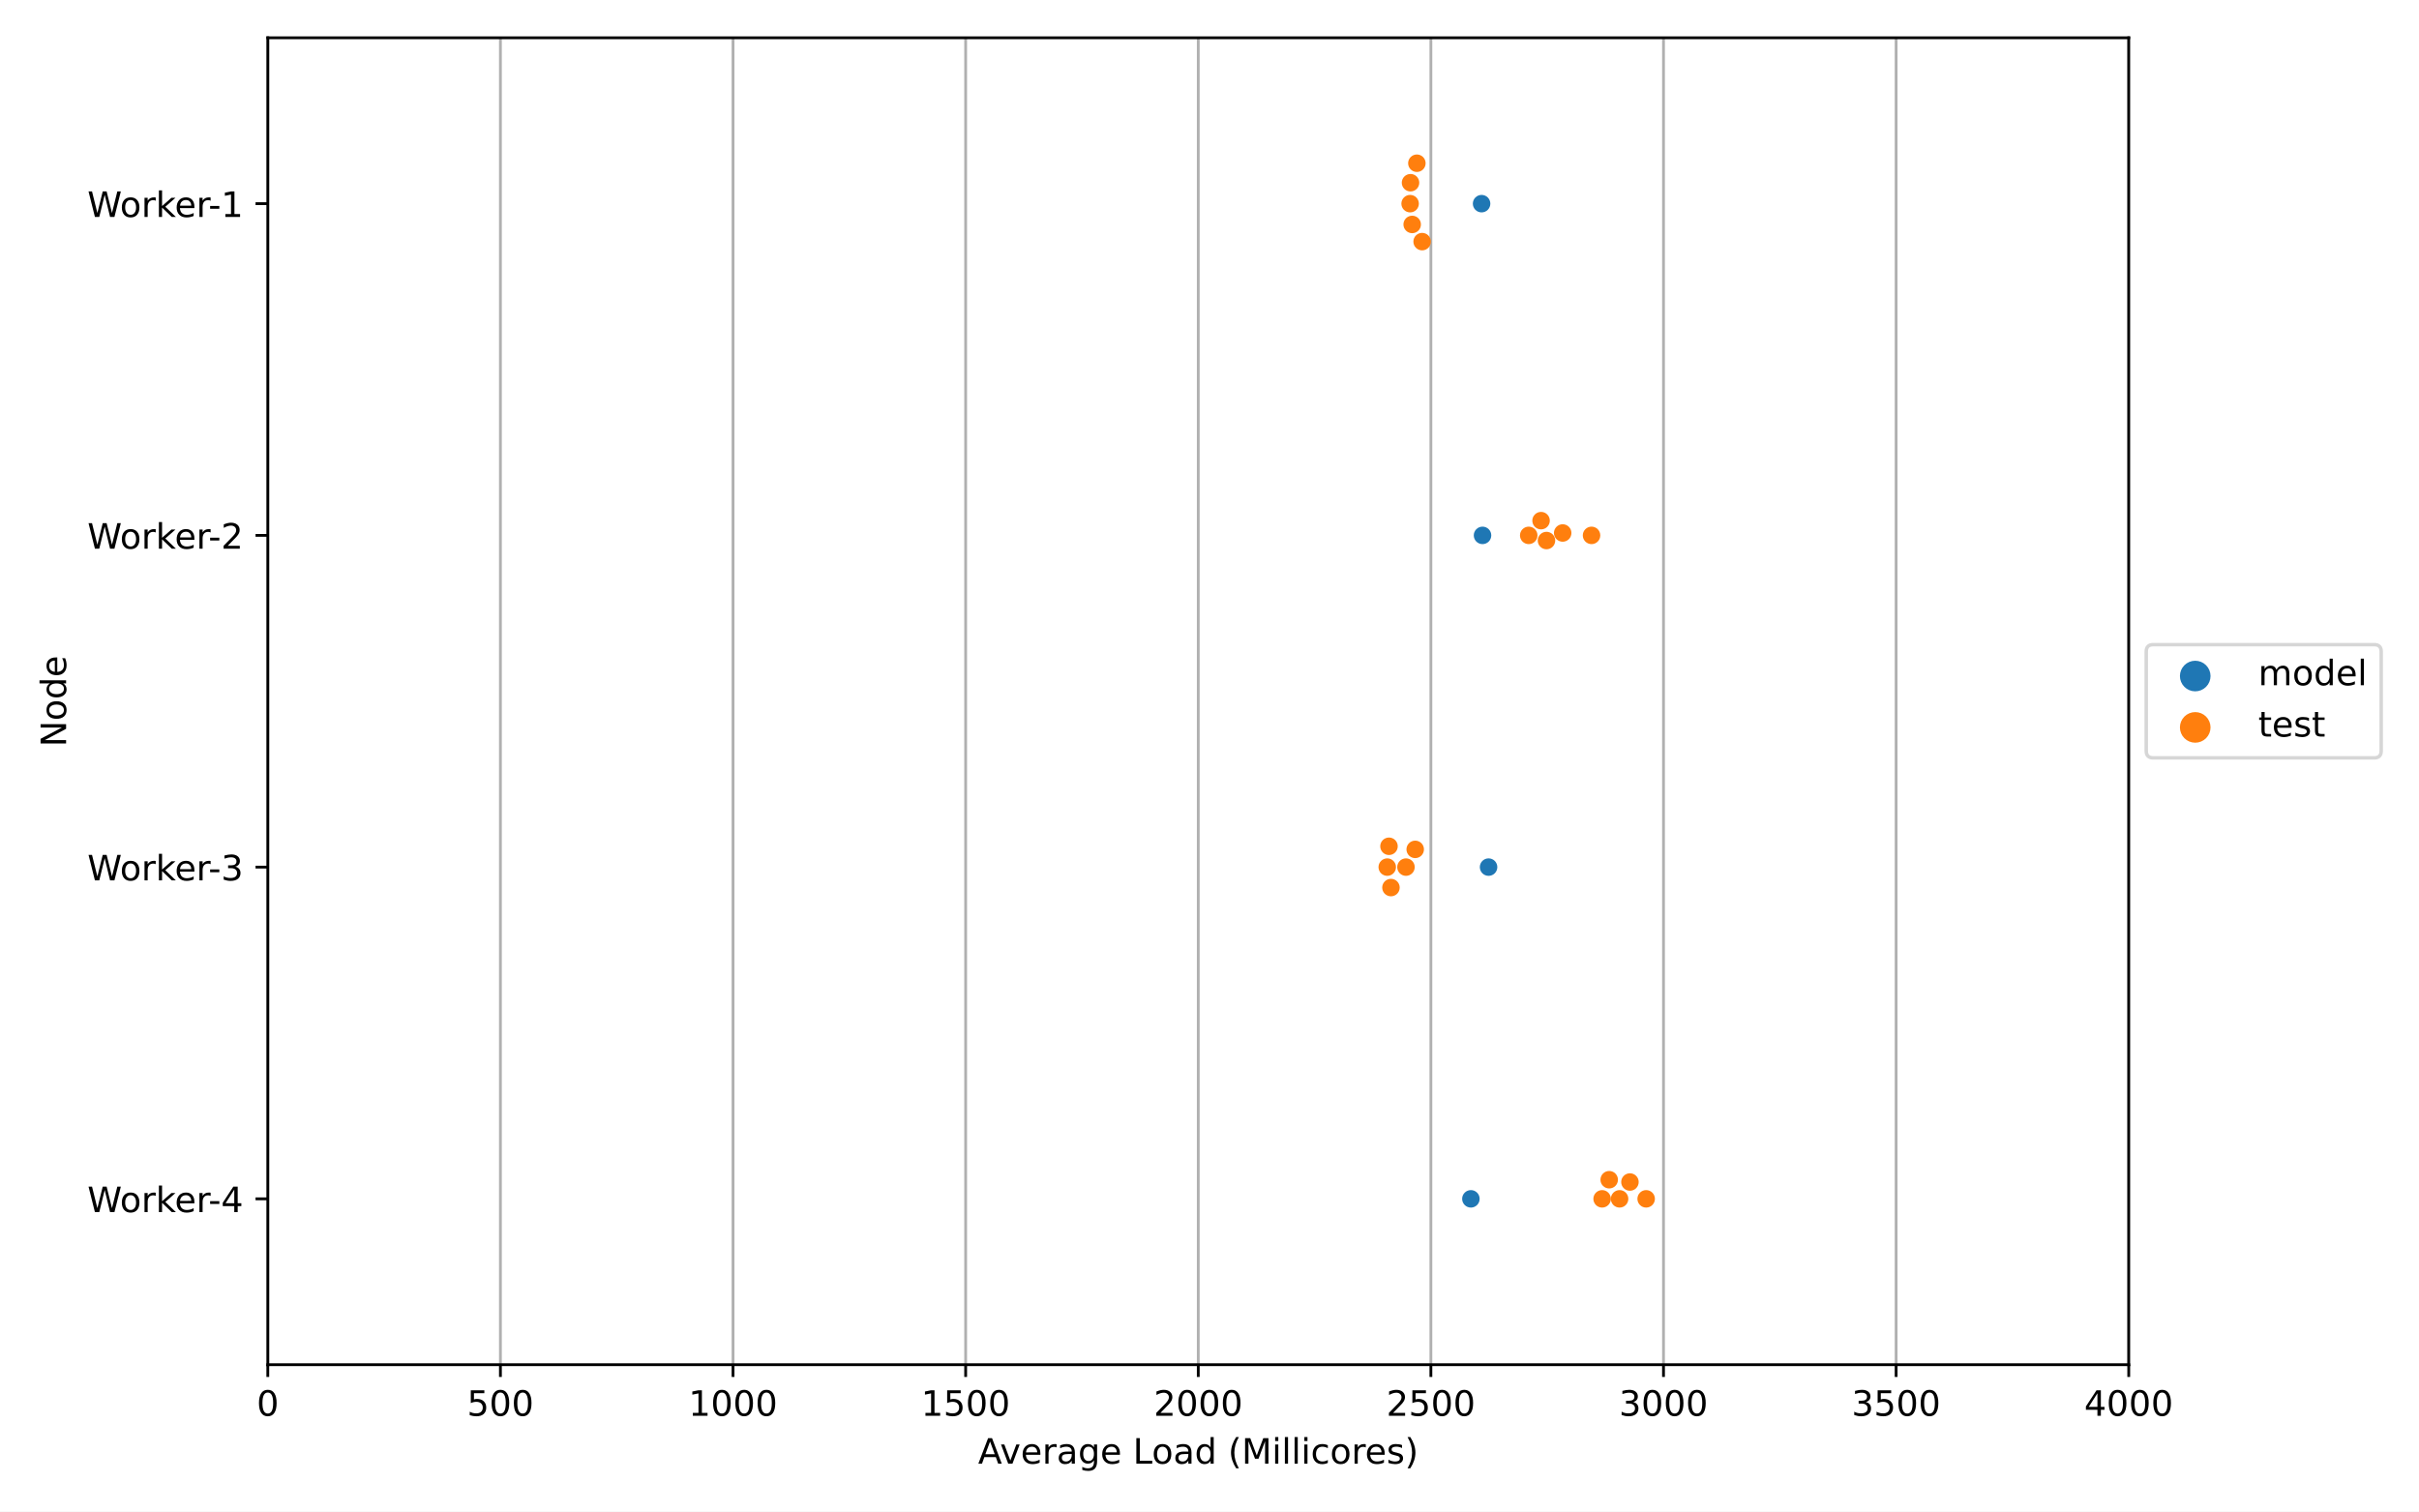
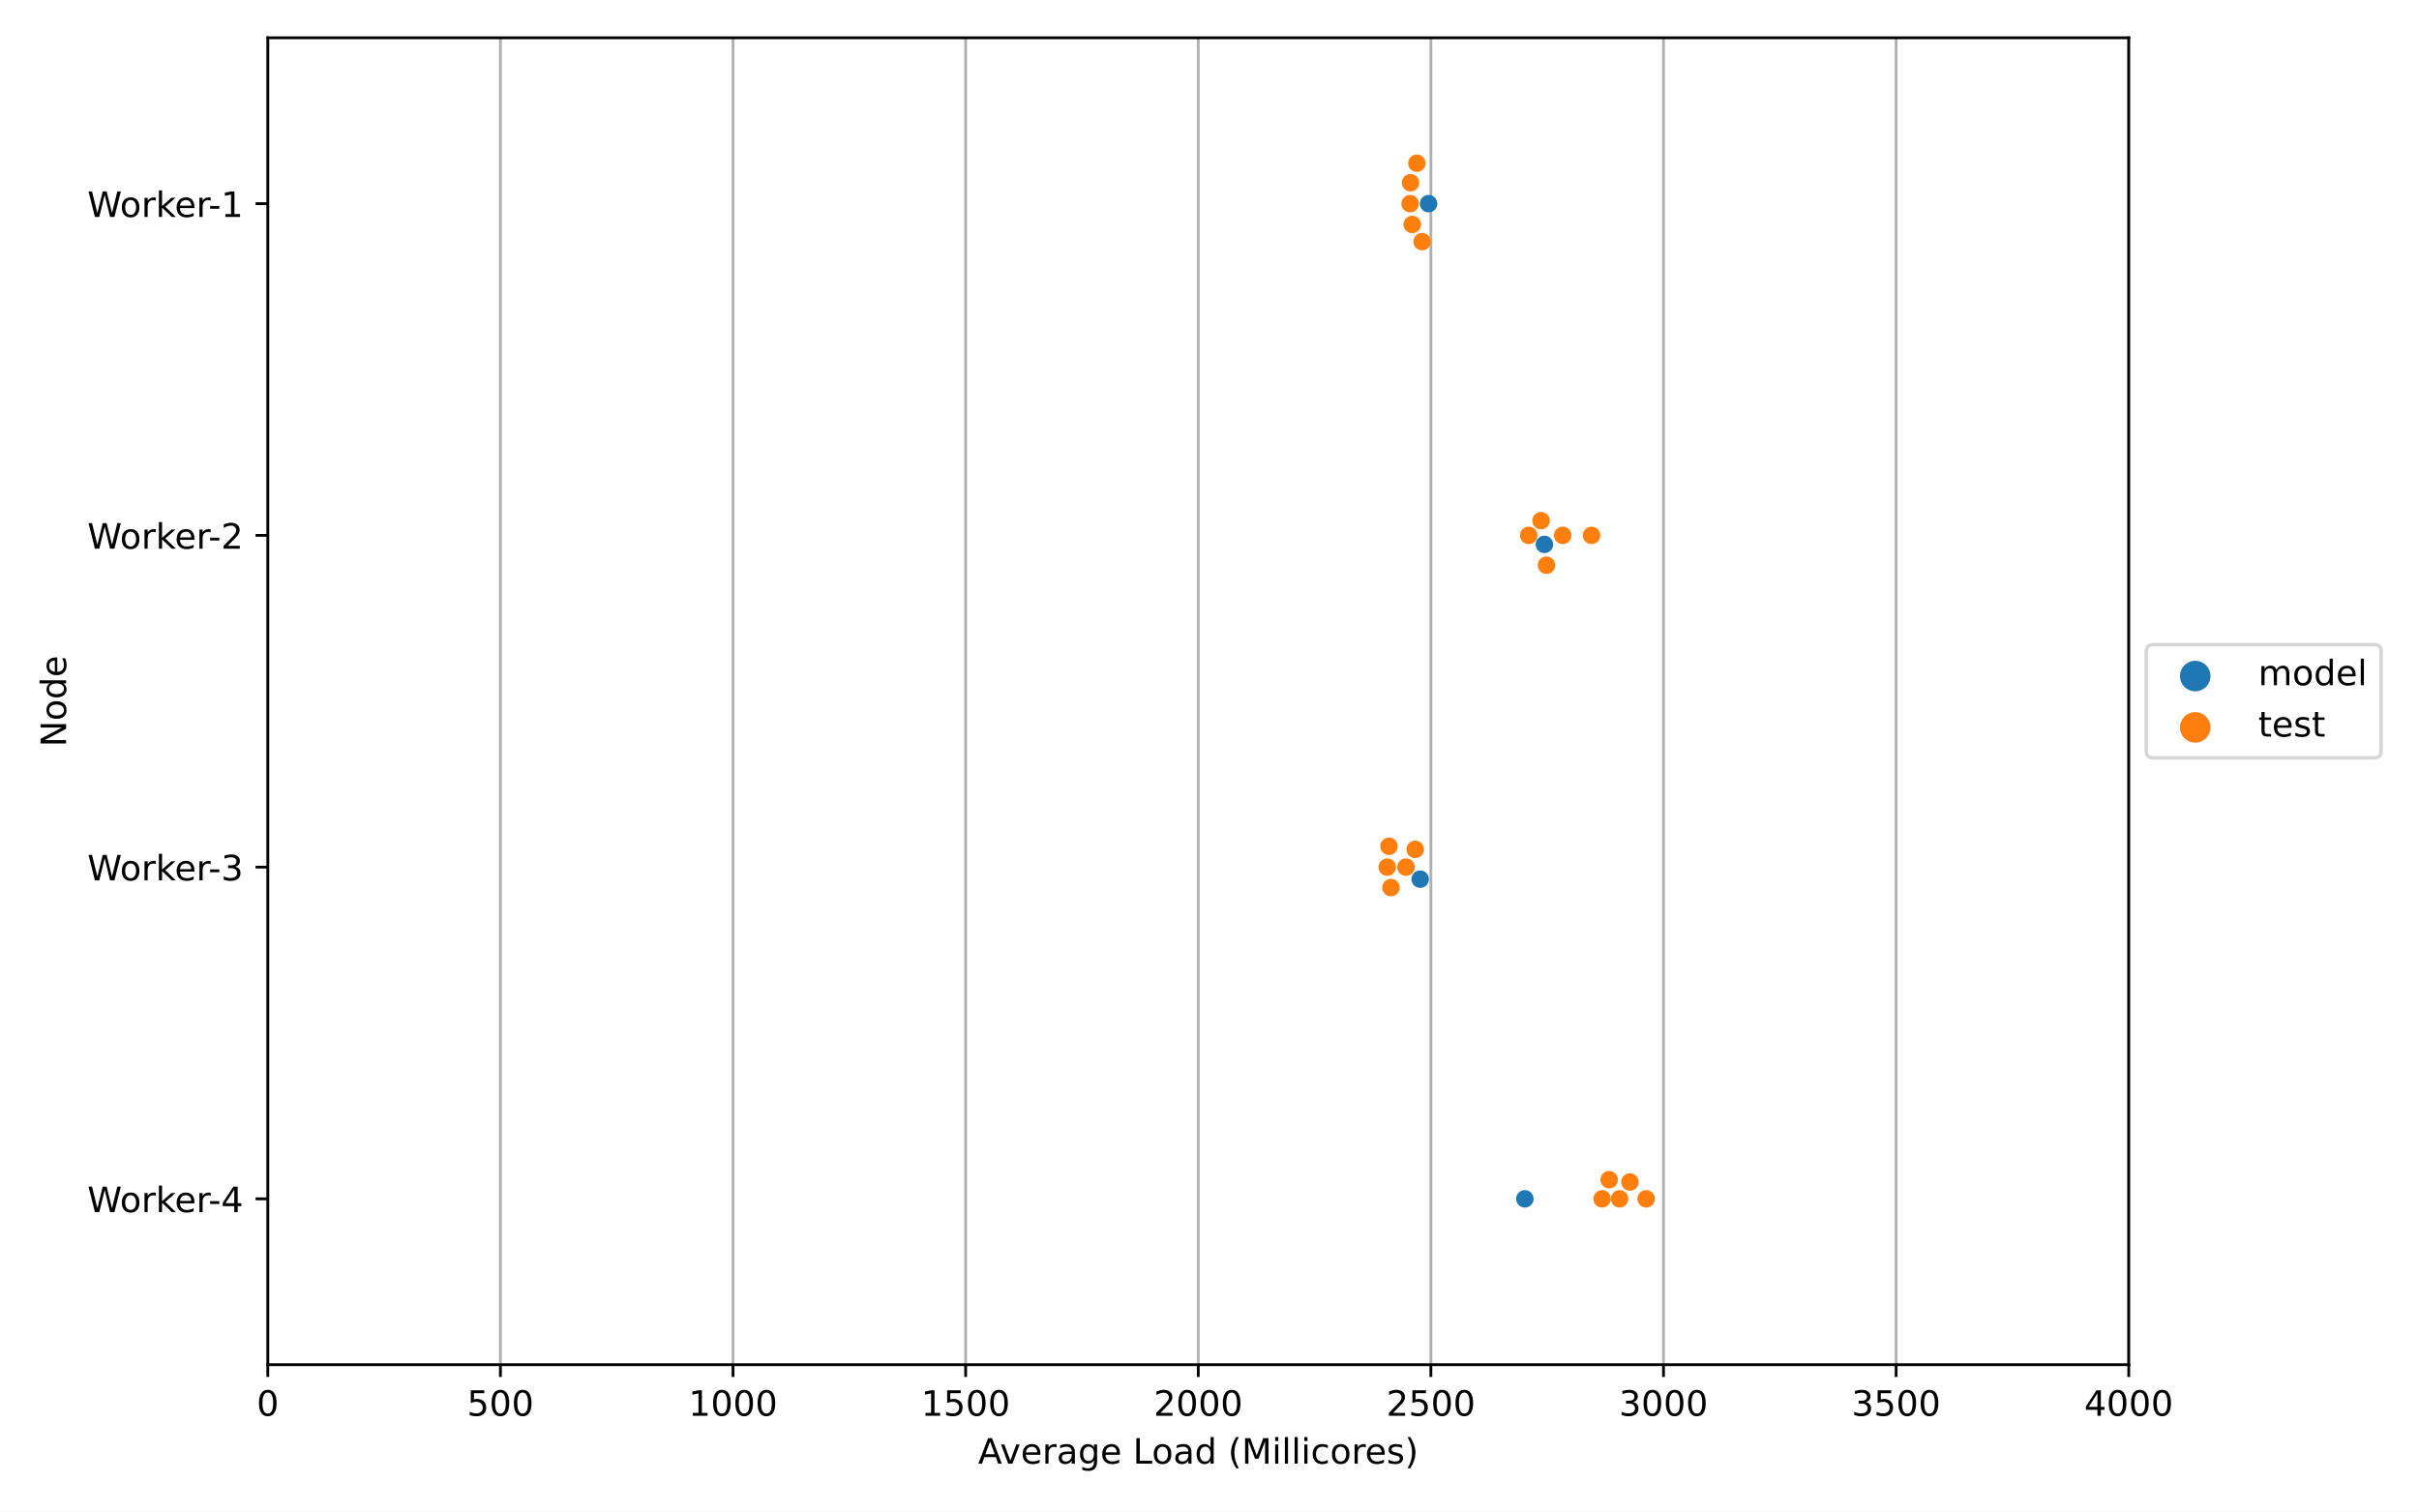
<svg xmlns="http://www.w3.org/2000/svg" xmlns:xlink="http://www.w3.org/1999/xlink" height="432pt" version="1.1" viewBox="0 0 691.2 432" width="691.2pt">
  <defs>
    <style type="text/css">*{stroke-linecap:butt;stroke-linejoin:round;}</style>
  </defs>
  <g id="figure_1">
    <g id="patch_1">
      <path d="M 0 432  L 691.2 432  L 691.2 0  L 0 0  z " style="fill:#ffffff;" />
    </g>
    <g id="axes_1">
      <g id="patch_2">
        <path d="M 76.52 390.04  L 608.26 390.04  L 608.26 10.8  L 76.52 10.8  z " style="fill:#ffffff;" />
      </g>
      <g id="PathCollection_1" />
      <g id="PathCollection_2" />
      <g id="matplotlib.axis_1">
        <g id="xtick_1">
          <g id="line2d_1">
-             <path clip-path="url(#p16a4338a1c)" d="M 76.52 390.04  L 76.52 10.8  " style="fill:none;stroke:#b0b0b0;stroke-linecap:square;stroke-width:0.8;" />
+             <path clip-path="url(#pff192b146e)" d="M 76.52 390.04  L 76.52 10.8  " style="fill:none;stroke:#b0b0b0;stroke-linecap:square;stroke-width:0.8;" />
          </g>
          <g id="line2d_2">
            <defs>
-               <path d="M 0 0  L 0 3.5  " id="mc875bb524d" style="stroke:#000000;stroke-width:0.8;" />
-             </defs>
-             <g>
-               <use style="stroke:#000000;stroke-width:0.8;" x="76.52" xlink:href="#mc875bb524d" y="390.04" />
+               <path d="M 0 0  L 0 3.5  " id="m9efad3ee60" style="stroke:#000000;stroke-width:0.8;" />
+             </defs>
+             <g>
+               <use style="stroke:#000000;stroke-width:0.8;" x="76.52" xlink:href="#m9efad3ee60" y="390.04" />
            </g>
          </g>
          <g id="text_1">
            <g transform="translate(73.33875 404.6384)scale(0.1 -0.1)">
              <defs>
                <path d="M 2034 4250  Q 1547 4250 1301 3770  Q 1056 3291 1056 2328  Q 1056 1369 1301 889  Q 1547 409 2034 409  Q 2525 409 2770 889  Q 3016 1369 3016 2328  Q 3016 3291 2770 3770  Q 2525 4250 2034 4250  z M 2034 4750  Q 2819 4750 3233 4129  Q 3647 3509 3647 2328  Q 3647 1150 3233 529  Q 2819 -91 2034 -91  Q 1250 -91 836 529  Q 422 1150 422 2328  Q 422 3509 836 4129  Q 1250 4750 2034 4750  z " id="DejaVuSans-30" transform="scale(0.015625)" />
              </defs>
              <use xlink:href="#DejaVuSans-30" />
            </g>
          </g>
        </g>
        <g id="xtick_2">
          <g id="line2d_3">
-             <path clip-path="url(#p16a4338a1c)" d="M 142.988 390.04  L 142.988 10.8  " style="fill:none;stroke:#b0b0b0;stroke-linecap:square;stroke-width:0.8;" />
+             <path clip-path="url(#pff192b146e)" d="M 142.988 390.04  L 142.988 10.8  " style="fill:none;stroke:#b0b0b0;stroke-linecap:square;stroke-width:0.8;" />
          </g>
          <g id="line2d_4">
            <g>
-               <use style="stroke:#000000;stroke-width:0.8;" x="142.988" xlink:href="#mc875bb524d" y="390.04" />
+               <use style="stroke:#000000;stroke-width:0.8;" x="142.988" xlink:href="#m9efad3ee60" y="390.04" />
            </g>
          </g>
          <g id="text_2">
            <g transform="translate(133.4437 404.6384)scale(0.1 -0.1)">
              <defs>
                <path d="M 691 4666  L 3169 4666  L 3169 4134  L 1269 4134  L 1269 2991  Q 1406 3038 1543 3061  Q 1681 3084 1819 3084  Q 2600 3084 3056 2656  Q 3513 2228 3513 1497  Q 3513 744 3044 326  Q 2575 -91 1722 -91  Q 1428 -91 1123 -41  Q 819 9 494 109  L 494 744  Q 775 591 1075 516  Q 1375 441 1709 441  Q 2250 441 2565 725  Q 2881 1009 2881 1497  Q 2881 1984 2565 2268  Q 2250 2553 1709 2553  Q 1456 2553 1204 2497  Q 953 2441 691 2322  L 691 4666  z " id="DejaVuSans-35" transform="scale(0.015625)" />
              </defs>
              <use xlink:href="#DejaVuSans-35" />
              <use x="63.623" xlink:href="#DejaVuSans-30" />
              <use x="127.246" xlink:href="#DejaVuSans-30" />
            </g>
          </g>
        </g>
        <g id="xtick_3">
          <g id="line2d_5">
-             <path clip-path="url(#p16a4338a1c)" d="M 209.455 390.04  L 209.455 10.8  " style="fill:none;stroke:#b0b0b0;stroke-linecap:square;stroke-width:0.8;" />
+             <path clip-path="url(#pff192b146e)" d="M 209.455 390.04  L 209.455 10.8  " style="fill:none;stroke:#b0b0b0;stroke-linecap:square;stroke-width:0.8;" />
          </g>
          <g id="line2d_6">
            <g>
-               <use style="stroke:#000000;stroke-width:0.8;" x="209.455" xlink:href="#mc875bb524d" y="390.04" />
+               <use style="stroke:#000000;stroke-width:0.8;" x="209.455" xlink:href="#m9efad3ee60" y="390.04" />
            </g>
          </g>
          <g id="text_3">
            <g transform="translate(196.73 404.6384)scale(0.1 -0.1)">
              <defs>
                <path d="M 794 531  L 1825 531  L 1825 4091  L 703 3866  L 703 4441  L 1819 4666  L 2450 4666  L 2450 531  L 3481 531  L 3481 0  L 794 0  L 794 531  z " id="DejaVuSans-31" transform="scale(0.015625)" />
              </defs>
              <use xlink:href="#DejaVuSans-31" />
              <use x="63.623" xlink:href="#DejaVuSans-30" />
              <use x="127.246" xlink:href="#DejaVuSans-30" />
              <use x="190.869" xlink:href="#DejaVuSans-30" />
            </g>
          </g>
        </g>
        <g id="xtick_4">
          <g id="line2d_7">
-             <path clip-path="url(#p16a4338a1c)" d="M 275.923 390.04  L 275.923 10.8  " style="fill:none;stroke:#b0b0b0;stroke-linecap:square;stroke-width:0.8;" />
+             <path clip-path="url(#pff192b146e)" d="M 275.923 390.04  L 275.923 10.8  " style="fill:none;stroke:#b0b0b0;stroke-linecap:square;stroke-width:0.8;" />
          </g>
          <g id="line2d_8">
            <g>
-               <use style="stroke:#000000;stroke-width:0.8;" x="275.923" xlink:href="#mc875bb524d" y="390.04" />
+               <use style="stroke:#000000;stroke-width:0.8;" x="275.923" xlink:href="#m9efad3ee60" y="390.04" />
            </g>
          </g>
          <g id="text_4">
            <g transform="translate(263.1975 404.6384)scale(0.1 -0.1)">
              <use xlink:href="#DejaVuSans-31" />
              <use x="63.623" xlink:href="#DejaVuSans-35" />
              <use x="127.246" xlink:href="#DejaVuSans-30" />
              <use x="190.869" xlink:href="#DejaVuSans-30" />
            </g>
          </g>
        </g>
        <g id="xtick_5">
          <g id="line2d_9">
-             <path clip-path="url(#p16a4338a1c)" d="M 342.39 390.04  L 342.39 10.8  " style="fill:none;stroke:#b0b0b0;stroke-linecap:square;stroke-width:0.8;" />
+             <path clip-path="url(#pff192b146e)" d="M 342.39 390.04  L 342.39 10.8  " style="fill:none;stroke:#b0b0b0;stroke-linecap:square;stroke-width:0.8;" />
          </g>
          <g id="line2d_10">
            <g>
-               <use style="stroke:#000000;stroke-width:0.8;" x="342.39" xlink:href="#mc875bb524d" y="390.04" />
+               <use style="stroke:#000000;stroke-width:0.8;" x="342.39" xlink:href="#m9efad3ee60" y="390.04" />
            </g>
          </g>
          <g id="text_5">
            <g transform="translate(329.665 404.6384)scale(0.1 -0.1)">
              <defs>
                <path d="M 1228 531  L 3431 531  L 3431 0  L 469 0  L 469 531  Q 828 903 1448 1529  Q 2069 2156 2228 2338  Q 2531 2678 2651 2914  Q 2772 3150 2772 3378  Q 2772 3750 2511 3984  Q 2250 4219 1831 4219  Q 1534 4219 1204 4116  Q 875 4013 500 3803  L 500 4441  Q 881 4594 1212 4672  Q 1544 4750 1819 4750  Q 2544 4750 2975 4387  Q 3406 4025 3406 3419  Q 3406 3131 3298 2873  Q 3191 2616 2906 2266  Q 2828 2175 2409 1742  Q 1991 1309 1228 531  z " id="DejaVuSans-32" transform="scale(0.015625)" />
              </defs>
              <use xlink:href="#DejaVuSans-32" />
              <use x="63.623" xlink:href="#DejaVuSans-30" />
              <use x="127.246" xlink:href="#DejaVuSans-30" />
              <use x="190.869" xlink:href="#DejaVuSans-30" />
            </g>
          </g>
        </g>
        <g id="xtick_6">
          <g id="line2d_11">
-             <path clip-path="url(#p16a4338a1c)" d="M 408.858 390.04  L 408.858 10.8  " style="fill:none;stroke:#b0b0b0;stroke-linecap:square;stroke-width:0.8;" />
+             <path clip-path="url(#pff192b146e)" d="M 408.858 390.04  L 408.858 10.8  " style="fill:none;stroke:#b0b0b0;stroke-linecap:square;stroke-width:0.8;" />
          </g>
          <g id="line2d_12">
            <g>
-               <use style="stroke:#000000;stroke-width:0.8;" x="408.858" xlink:href="#mc875bb524d" y="390.04" />
+               <use style="stroke:#000000;stroke-width:0.8;" x="408.858" xlink:href="#m9efad3ee60" y="390.04" />
            </g>
          </g>
          <g id="text_6">
            <g transform="translate(396.1325 404.6384)scale(0.1 -0.1)">
              <use xlink:href="#DejaVuSans-32" />
              <use x="63.623" xlink:href="#DejaVuSans-35" />
              <use x="127.246" xlink:href="#DejaVuSans-30" />
              <use x="190.869" xlink:href="#DejaVuSans-30" />
            </g>
          </g>
        </g>
        <g id="xtick_7">
          <g id="line2d_13">
-             <path clip-path="url(#p16a4338a1c)" d="M 475.325 390.04  L 475.325 10.8  " style="fill:none;stroke:#b0b0b0;stroke-linecap:square;stroke-width:0.8;" />
+             <path clip-path="url(#pff192b146e)" d="M 475.325 390.04  L 475.325 10.8  " style="fill:none;stroke:#b0b0b0;stroke-linecap:square;stroke-width:0.8;" />
          </g>
          <g id="line2d_14">
            <g>
-               <use style="stroke:#000000;stroke-width:0.8;" x="475.325" xlink:href="#mc875bb524d" y="390.04" />
+               <use style="stroke:#000000;stroke-width:0.8;" x="475.325" xlink:href="#m9efad3ee60" y="390.04" />
            </g>
          </g>
          <g id="text_7">
            <g transform="translate(462.6 404.6384)scale(0.1 -0.1)">
              <defs>
                <path d="M 2597 2516  Q 3050 2419 3304 2112  Q 3559 1806 3559 1356  Q 3559 666 3084 287  Q 2609 -91 1734 -91  Q 1441 -91 1130 -33  Q 819 25 488 141  L 488 750  Q 750 597 1062 519  Q 1375 441 1716 441  Q 2309 441 2620 675  Q 2931 909 2931 1356  Q 2931 1769 2642 2001  Q 2353 2234 1838 2234  L 1294 2234  L 1294 2753  L 1863 2753  Q 2328 2753 2575 2939  Q 2822 3125 2822 3475  Q 2822 3834 2567 4026  Q 2313 4219 1838 4219  Q 1578 4219 1281 4162  Q 984 4106 628 3988  L 628 4550  Q 988 4650 1302 4700  Q 1616 4750 1894 4750  Q 2613 4750 3031 4423  Q 3450 4097 3450 3541  Q 3450 3153 3228 2886  Q 3006 2619 2597 2516  z " id="DejaVuSans-33" transform="scale(0.015625)" />
              </defs>
              <use xlink:href="#DejaVuSans-33" />
              <use x="63.623" xlink:href="#DejaVuSans-30" />
              <use x="127.246" xlink:href="#DejaVuSans-30" />
              <use x="190.869" xlink:href="#DejaVuSans-30" />
            </g>
          </g>
        </g>
        <g id="xtick_8">
          <g id="line2d_15">
-             <path clip-path="url(#p16a4338a1c)" d="M 541.793 390.04  L 541.793 10.8  " style="fill:none;stroke:#b0b0b0;stroke-linecap:square;stroke-width:0.8;" />
+             <path clip-path="url(#pff192b146e)" d="M 541.793 390.04  L 541.793 10.8  " style="fill:none;stroke:#b0b0b0;stroke-linecap:square;stroke-width:0.8;" />
          </g>
          <g id="line2d_16">
            <g>
-               <use style="stroke:#000000;stroke-width:0.8;" x="541.793" xlink:href="#mc875bb524d" y="390.04" />
+               <use style="stroke:#000000;stroke-width:0.8;" x="541.793" xlink:href="#m9efad3ee60" y="390.04" />
            </g>
          </g>
          <g id="text_8">
            <g transform="translate(529.0675 404.6384)scale(0.1 -0.1)">
              <use xlink:href="#DejaVuSans-33" />
              <use x="63.623" xlink:href="#DejaVuSans-35" />
              <use x="127.246" xlink:href="#DejaVuSans-30" />
              <use x="190.869" xlink:href="#DejaVuSans-30" />
            </g>
          </g>
        </g>
        <g id="xtick_9">
          <g id="line2d_17">
-             <path clip-path="url(#p16a4338a1c)" d="M 608.26 390.04  L 608.26 10.8  " style="fill:none;stroke:#b0b0b0;stroke-linecap:square;stroke-width:0.8;" />
+             <path clip-path="url(#pff192b146e)" d="M 608.26 390.04  L 608.26 10.8  " style="fill:none;stroke:#b0b0b0;stroke-linecap:square;stroke-width:0.8;" />
          </g>
          <g id="line2d_18">
            <g>
-               <use style="stroke:#000000;stroke-width:0.8;" x="608.26" xlink:href="#mc875bb524d" y="390.04" />
+               <use style="stroke:#000000;stroke-width:0.8;" x="608.26" xlink:href="#m9efad3ee60" y="390.04" />
            </g>
          </g>
          <g id="text_9">
            <g transform="translate(595.535 404.6384)scale(0.1 -0.1)">
              <defs>
                <path d="M 2419 4116  L 825 1625  L 2419 1625  L 2419 4116  z M 2253 4666  L 3047 4666  L 3047 1625  L 3713 1625  L 3713 1100  L 3047 1100  L 3047 0  L 2419 0  L 2419 1100  L 313 1100  L 313 1709  L 2253 4666  z " id="DejaVuSans-34" transform="scale(0.015625)" />
              </defs>
              <use xlink:href="#DejaVuSans-34" />
              <use x="63.623" xlink:href="#DejaVuSans-30" />
              <use x="127.246" xlink:href="#DejaVuSans-30" />
              <use x="190.869" xlink:href="#DejaVuSans-30" />
            </g>
          </g>
        </g>
        <g id="text_10">
          <g transform="translate(279.4783 418.3166)scale(0.1 -0.1)">
            <defs>
              <path d="M 2188 4044  L 1331 1722  L 3047 1722  L 2188 4044  z M 1831 4666  L 2547 4666  L 4325 0  L 3669 0  L 3244 1197  L 1141 1197  L 716 0  L 50 0  L 1831 4666  z " id="DejaVuSans-41" transform="scale(0.015625)" />
              <path d="M 191 3500  L 800 3500  L 1894 563  L 2988 3500  L 3597 3500  L 2284 0  L 1503 0  L 191 3500  z " id="DejaVuSans-76" transform="scale(0.015625)" />
              <path d="M 3597 1894  L 3597 1613  L 953 1613  Q 991 1019 1311 708  Q 1631 397 2203 397  Q 2534 397 2845 478  Q 3156 559 3463 722  L 3463 178  Q 3153 47 2828 -22  Q 2503 -91 2169 -91  Q 1331 -91 842 396  Q 353 884 353 1716  Q 353 2575 817 3079  Q 1281 3584 2069 3584  Q 2775 3584 3186 3129  Q 3597 2675 3597 1894  z M 3022 2063  Q 3016 2534 2758 2815  Q 2500 3097 2075 3097  Q 1594 3097 1305 2825  Q 1016 2553 972 2059  L 3022 2063  z " id="DejaVuSans-65" transform="scale(0.015625)" />
              <path d="M 2631 2963  Q 2534 3019 2420 3045  Q 2306 3072 2169 3072  Q 1681 3072 1420 2755  Q 1159 2438 1159 1844  L 1159 0  L 581 0  L 581 3500  L 1159 3500  L 1159 2956  Q 1341 3275 1631 3429  Q 1922 3584 2338 3584  Q 2397 3584 2469 3576  Q 2541 3569 2628 3553  L 2631 2963  z " id="DejaVuSans-72" transform="scale(0.015625)" />
              <path d="M 2194 1759  Q 1497 1759 1228 1600  Q 959 1441 959 1056  Q 959 750 1161 570  Q 1363 391 1709 391  Q 2188 391 2477 730  Q 2766 1069 2766 1631  L 2766 1759  L 2194 1759  z M 3341 1997  L 3341 0  L 2766 0  L 2766 531  Q 2569 213 2275 61  Q 1981 -91 1556 -91  Q 1019 -91 701 211  Q 384 513 384 1019  Q 384 1609 779 1909  Q 1175 2209 1959 2209  L 2766 2209  L 2766 2266  Q 2766 2663 2505 2880  Q 2244 3097 1772 3097  Q 1472 3097 1187 3025  Q 903 2953 641 2809  L 641 3341  Q 956 3463 1253 3523  Q 1550 3584 1831 3584  Q 2591 3584 2966 3190  Q 3341 2797 3341 1997  z " id="DejaVuSans-61" transform="scale(0.015625)" />
              <path d="M 2906 1791  Q 2906 2416 2648 2759  Q 2391 3103 1925 3103  Q 1463 3103 1205 2759  Q 947 2416 947 1791  Q 947 1169 1205 825  Q 1463 481 1925 481  Q 2391 481 2648 825  Q 2906 1169 2906 1791  z M 3481 434  Q 3481 -459 3084 -895  Q 2688 -1331 1869 -1331  Q 1566 -1331 1297 -1286  Q 1028 -1241 775 -1147  L 775 -588  Q 1028 -725 1275 -790  Q 1522 -856 1778 -856  Q 2344 -856 2625 -561  Q 2906 -266 2906 331  L 2906 616  Q 2728 306 2450 153  Q 2172 0 1784 0  Q 1141 0 747 490  Q 353 981 353 1791  Q 353 2603 747 3093  Q 1141 3584 1784 3584  Q 2172 3584 2450 3431  Q 2728 3278 2906 2969  L 2906 3500  L 3481 3500  L 3481 434  z " id="DejaVuSans-67" transform="scale(0.015625)" />
              <path id="DejaVuSans-20" transform="scale(0.015625)" />
              <path d="M 628 4666  L 1259 4666  L 1259 531  L 3531 531  L 3531 0  L 628 0  L 628 4666  z " id="DejaVuSans-4c" transform="scale(0.015625)" />
              <path d="M 1959 3097  Q 1497 3097 1228 2736  Q 959 2375 959 1747  Q 959 1119 1226 758  Q 1494 397 1959 397  Q 2419 397 2687 759  Q 2956 1122 2956 1747  Q 2956 2369 2687 2733  Q 2419 3097 1959 3097  z M 1959 3584  Q 2709 3584 3137 3096  Q 3566 2609 3566 1747  Q 3566 888 3137 398  Q 2709 -91 1959 -91  Q 1206 -91 779 398  Q 353 888 353 1747  Q 353 2609 779 3096  Q 1206 3584 1959 3584  z " id="DejaVuSans-6f" transform="scale(0.015625)" />
              <path d="M 2906 2969  L 2906 4863  L 3481 4863  L 3481 0  L 2906 0  L 2906 525  Q 2725 213 2448 61  Q 2172 -91 1784 -91  Q 1150 -91 751 415  Q 353 922 353 1747  Q 353 2572 751 3078  Q 1150 3584 1784 3584  Q 2172 3584 2448 3432  Q 2725 3281 2906 2969  z M 947 1747  Q 947 1113 1208 752  Q 1469 391 1925 391  Q 2381 391 2643 752  Q 2906 1113 2906 1747  Q 2906 2381 2643 2742  Q 2381 3103 1925 3103  Q 1469 3103 1208 2742  Q 947 2381 947 1747  z " id="DejaVuSans-64" transform="scale(0.015625)" />
              <path d="M 1984 4856  Q 1566 4138 1362 3434  Q 1159 2731 1159 2009  Q 1159 1288 1364 580  Q 1569 -128 1984 -844  L 1484 -844  Q 1016 -109 783 600  Q 550 1309 550 2009  Q 550 2706 781 3412  Q 1013 4119 1484 4856  L 1984 4856  z " id="DejaVuSans-28" transform="scale(0.015625)" />
              <path d="M 628 4666  L 1569 4666  L 2759 1491  L 3956 4666  L 4897 4666  L 4897 0  L 4281 0  L 4281 4097  L 3078 897  L 2444 897  L 1241 4097  L 1241 0  L 628 0  L 628 4666  z " id="DejaVuSans-4d" transform="scale(0.015625)" />
              <path d="M 603 3500  L 1178 3500  L 1178 0  L 603 0  L 603 3500  z M 603 4863  L 1178 4863  L 1178 4134  L 603 4134  L 603 4863  z " id="DejaVuSans-69" transform="scale(0.015625)" />
              <path d="M 603 4863  L 1178 4863  L 1178 0  L 603 0  L 603 4863  z " id="DejaVuSans-6c" transform="scale(0.015625)" />
              <path d="M 3122 3366  L 3122 2828  Q 2878 2963 2633 3030  Q 2388 3097 2138 3097  Q 1578 3097 1268 2742  Q 959 2388 959 1747  Q 959 1106 1268 751  Q 1578 397 2138 397  Q 2388 397 2633 464  Q 2878 531 3122 666  L 3122 134  Q 2881 22 2623 -34  Q 2366 -91 2075 -91  Q 1284 -91 818 406  Q 353 903 353 1747  Q 353 2603 823 3093  Q 1294 3584 2113 3584  Q 2378 3584 2631 3529  Q 2884 3475 3122 3366  z " id="DejaVuSans-63" transform="scale(0.015625)" />
              <path d="M 2834 3397  L 2834 2853  Q 2591 2978 2328 3040  Q 2066 3103 1784 3103  Q 1356 3103 1142 2972  Q 928 2841 928 2578  Q 928 2378 1081 2264  Q 1234 2150 1697 2047  L 1894 2003  Q 2506 1872 2764 1633  Q 3022 1394 3022 966  Q 3022 478 2636 193  Q 2250 -91 1575 -91  Q 1294 -91 989 -36  Q 684 19 347 128  L 347 722  Q 666 556 975 473  Q 1284 391 1588 391  Q 1994 391 2212 530  Q 2431 669 2431 922  Q 2431 1156 2273 1281  Q 2116 1406 1581 1522  L 1381 1569  Q 847 1681 609 1914  Q 372 2147 372 2553  Q 372 3047 722 3315  Q 1072 3584 1716 3584  Q 2034 3584 2315 3537  Q 2597 3491 2834 3397  z " id="DejaVuSans-73" transform="scale(0.015625)" />
              <path d="M 513 4856  L 1013 4856  Q 1481 4119 1714 3412  Q 1947 2706 1947 2009  Q 1947 1309 1714 600  Q 1481 -109 1013 -844  L 513 -844  Q 928 -128 1133 580  Q 1338 1288 1338 2009  Q 1338 2731 1133 3434  Q 928 4138 513 4856  z " id="DejaVuSans-29" transform="scale(0.015625)" />
            </defs>
            <use xlink:href="#DejaVuSans-41" />
            <use x="62.533" xlink:href="#DejaVuSans-76" />
            <use x="121.713" xlink:href="#DejaVuSans-65" />
            <use x="183.236" xlink:href="#DejaVuSans-72" />
            <use x="224.35" xlink:href="#DejaVuSans-61" />
            <use x="285.629" xlink:href="#DejaVuSans-67" />
            <use x="349.105" xlink:href="#DejaVuSans-65" />
            <use x="410.629" xlink:href="#DejaVuSans-20" />
            <use x="442.416" xlink:href="#DejaVuSans-4c" />
            <use x="496.379" xlink:href="#DejaVuSans-6f" />
            <use x="557.561" xlink:href="#DejaVuSans-61" />
            <use x="618.84" xlink:href="#DejaVuSans-64" />
            <use x="682.316" xlink:href="#DejaVuSans-20" />
            <use x="714.104" xlink:href="#DejaVuSans-28" />
            <use x="753.117" xlink:href="#DejaVuSans-4d" />
            <use x="839.396" xlink:href="#DejaVuSans-69" />
            <use x="867.18" xlink:href="#DejaVuSans-6c" />
            <use x="894.963" xlink:href="#DejaVuSans-6c" />
            <use x="922.746" xlink:href="#DejaVuSans-69" />
            <use x="950.529" xlink:href="#DejaVuSans-63" />
            <use x="1005.51" xlink:href="#DejaVuSans-6f" />
            <use x="1066.691" xlink:href="#DejaVuSans-72" />
            <use x="1105.555" xlink:href="#DejaVuSans-65" />
            <use x="1167.078" xlink:href="#DejaVuSans-73" />
            <use x="1219.178" xlink:href="#DejaVuSans-29" />
          </g>
        </g>
      </g>
      <g id="matplotlib.axis_2">
        <g id="ytick_1">
          <g id="line2d_19">
            <defs>
-               <path d="M 0 0  L -3.5 0  " id="m37cb2fbe71" style="stroke:#000000;stroke-width:0.8;" />
-             </defs>
-             <g>
-               <use style="stroke:#000000;stroke-width:0.8;" x="76.52" xlink:href="#m37cb2fbe71" y="58.205" />
+               <path d="M 0 0  L -3.5 0  " id="mcd8e3b6de7" style="stroke:#000000;stroke-width:0.8;" />
+             </defs>
+             <g>
+               <use style="stroke:#000000;stroke-width:0.8;" x="76.52" xlink:href="#mcd8e3b6de7" y="58.205" />
            </g>
          </g>
          <g id="text_11">
            <g transform="translate(24.96531 62.00422)scale(0.1 -0.1)">
              <defs>
                <path d="M 213 4666  L 850 4666  L 1831 722  L 2809 4666  L 3519 4666  L 4500 722  L 5478 4666  L 6119 4666  L 4947 0  L 4153 0  L 3169 4050  L 2175 0  L 1381 0  L 213 4666  z " id="DejaVuSans-57" transform="scale(0.015625)" />
                <path d="M 581 4863  L 1159 4863  L 1159 1991  L 2875 3500  L 3609 3500  L 1753 1863  L 3688 0  L 2938 0  L 1159 1709  L 1159 0  L 581 0  L 581 4863  z " id="DejaVuSans-6b" transform="scale(0.015625)" />
                <path d="M 313 2009  L 1997 2009  L 1997 1497  L 313 1497  L 313 2009  z " id="DejaVuSans-2d" transform="scale(0.015625)" />
              </defs>
              <use xlink:href="#DejaVuSans-57" />
              <use x="93.002" xlink:href="#DejaVuSans-6f" />
              <use x="154.184" xlink:href="#DejaVuSans-72" />
              <use x="195.297" xlink:href="#DejaVuSans-6b" />
              <use x="249.582" xlink:href="#DejaVuSans-65" />
              <use x="311.105" xlink:href="#DejaVuSans-72" />
              <use x="345.844" xlink:href="#DejaVuSans-2d" />
              <use x="381.928" xlink:href="#DejaVuSans-31" />
            </g>
          </g>
        </g>
        <g id="ytick_2">
          <g id="line2d_20">
            <g>
-               <use style="stroke:#000000;stroke-width:0.8;" x="76.52" xlink:href="#m37cb2fbe71" y="153.015" />
+               <use style="stroke:#000000;stroke-width:0.8;" x="76.52" xlink:href="#mcd8e3b6de7" y="153.015" />
            </g>
          </g>
          <g id="text_12">
            <g transform="translate(24.96531 156.8142)scale(0.1 -0.1)">
              <use xlink:href="#DejaVuSans-57" />
              <use x="93.002" xlink:href="#DejaVuSans-6f" />
              <use x="154.184" xlink:href="#DejaVuSans-72" />
              <use x="195.297" xlink:href="#DejaVuSans-6b" />
              <use x="249.582" xlink:href="#DejaVuSans-65" />
              <use x="311.105" xlink:href="#DejaVuSans-72" />
              <use x="345.844" xlink:href="#DejaVuSans-2d" />
              <use x="381.928" xlink:href="#DejaVuSans-32" />
            </g>
          </g>
        </g>
        <g id="ytick_3">
          <g id="line2d_21">
            <g>
-               <use style="stroke:#000000;stroke-width:0.8;" x="76.52" xlink:href="#m37cb2fbe71" y="247.825" />
+               <use style="stroke:#000000;stroke-width:0.8;" x="76.52" xlink:href="#mcd8e3b6de7" y="247.825" />
            </g>
          </g>
          <g id="text_13">
            <g transform="translate(24.96531 251.6242)scale(0.1 -0.1)">
              <use xlink:href="#DejaVuSans-57" />
              <use x="93.002" xlink:href="#DejaVuSans-6f" />
              <use x="154.184" xlink:href="#DejaVuSans-72" />
              <use x="195.297" xlink:href="#DejaVuSans-6b" />
              <use x="249.582" xlink:href="#DejaVuSans-65" />
              <use x="311.105" xlink:href="#DejaVuSans-72" />
              <use x="345.844" xlink:href="#DejaVuSans-2d" />
              <use x="381.928" xlink:href="#DejaVuSans-33" />
            </g>
          </g>
        </g>
        <g id="ytick_4">
          <g id="line2d_22">
            <g>
-               <use style="stroke:#000000;stroke-width:0.8;" x="76.52" xlink:href="#m37cb2fbe71" y="342.635" />
+               <use style="stroke:#000000;stroke-width:0.8;" x="76.52" xlink:href="#mcd8e3b6de7" y="342.635" />
            </g>
          </g>
          <g id="text_14">
            <g transform="translate(24.96531 346.4342)scale(0.1 -0.1)">
              <use xlink:href="#DejaVuSans-57" />
              <use x="93.002" xlink:href="#DejaVuSans-6f" />
              <use x="154.184" xlink:href="#DejaVuSans-72" />
              <use x="195.297" xlink:href="#DejaVuSans-6b" />
              <use x="249.582" xlink:href="#DejaVuSans-65" />
              <use x="311.105" xlink:href="#DejaVuSans-72" />
              <use x="345.844" xlink:href="#DejaVuSans-2d" />
              <use x="381.928" xlink:href="#DejaVuSans-34" />
            </g>
          </g>
        </g>
        <g id="text_15">
          <g transform="translate(18.88563 213.4708)rotate(-90)scale(0.1 -0.1)">
            <defs>
              <path d="M 628 4666  L 1478 4666  L 3547 763  L 3547 4666  L 4159 4666  L 4159 0  L 3309 0  L 1241 3903  L 1241 0  L 628 0  L 628 4666  z " id="DejaVuSans-4e" transform="scale(0.015625)" />
            </defs>
            <use xlink:href="#DejaVuSans-4e" />
            <use x="74.805" xlink:href="#DejaVuSans-6f" />
            <use x="135.986" xlink:href="#DejaVuSans-64" />
            <use x="199.463" xlink:href="#DejaVuSans-65" />
          </g>
        </g>
      </g>
      <g id="patch_3">
        <path d="M 76.52 390.04  L 76.52 10.8  " style="fill:none;stroke:#000000;stroke-linecap:square;stroke-linejoin:miter;stroke-width:0.8;" />
      </g>
      <g id="patch_4">
        <path d="M 608.26 390.04  L 608.26 10.8  " style="fill:none;stroke:#000000;stroke-linecap:square;stroke-linejoin:miter;stroke-width:0.8;" />
      </g>
      <g id="patch_5">
        <path d="M 76.52 390.04  L 608.26 390.04  " style="fill:none;stroke:#000000;stroke-linecap:square;stroke-linejoin:miter;stroke-width:0.8;" />
      </g>
      <g id="patch_6">
        <path d="M 76.52 10.8  L 608.26 10.8  " style="fill:none;stroke:#000000;stroke-linecap:square;stroke-linejoin:miter;stroke-width:0.8;" />
      </g>
      <g id="PathCollection_3">
        <defs>
-           <path d="M 0 2.5  C 0.663 2.5 1.299 2.237 1.768 1.768  C 2.237 1.299 2.5 0.663 2.5 -0  C 2.5 -0.663 2.237 -1.299 1.768 -1.768  C 1.299 -2.237 0.663 -2.5 0 -2.5  C -0.663 -2.5 -1.299 -2.237 -1.768 -1.768  C -2.237 -1.299 -2.5 -0.663 -2.5 0  C -2.5 0.663 -2.237 1.299 -1.768 1.768  C -1.299 2.237 -0.663 2.5 0 2.5  z " id="C0_0_c75abe9778" />
+           <path d="M 0 2.5  C 0.663 2.5 1.299 2.237 1.768 1.768  C 2.237 1.299 2.5 0.663 2.5 -0  C 2.5 -0.663 2.237 -1.299 1.768 -1.768  C 1.299 -2.237 0.663 -2.5 0 -2.5  C -0.663 -2.5 -1.299 -2.237 -1.768 -1.768  C -2.237 -1.299 -2.5 -0.663 -2.5 0  C -2.5 0.663 -2.237 1.299 -1.768 1.768  C -1.299 2.237 -0.663 2.5 0 2.5  z " id="C0_0_d3529c4333" />
        </defs>
-         <g clip-path="url(#p16a4338a1c)">
-           <use style="fill:#ff7f0e;" x="402.925" xlink:href="#C0_0_c75abe9778" y="58.205" />
-         </g>
-         <g clip-path="url(#p16a4338a1c)">
-           <use style="fill:#ff7f0e;" x="403.039" xlink:href="#C0_0_c75abe9778" y="52.221" />
-         </g>
-         <g clip-path="url(#p16a4338a1c)">
-           <use style="fill:#ff7f0e;" x="403.515" xlink:href="#C0_0_c75abe9778" y="64.148" />
-         </g>
-         <g clip-path="url(#p16a4338a1c)">
-           <use style="fill:#ff7f0e;" x="404.855" xlink:href="#C0_0_c75abe9778" y="46.651" />
-         </g>
-         <g clip-path="url(#p16a4338a1c)">
-           <use style="fill:#ff7f0e;" x="406.356" xlink:href="#C0_0_c75abe9778" y="69.056" />
-         </g>
-         <g clip-path="url(#p16a4338a1c)">
-           <use style="fill:#1f77b4;" x="423.347" xlink:href="#C0_0_c75abe9778" y="58.205" />
+         <g clip-path="url(#pff192b146e)">
+           <use style="fill:#ff7f0e;" x="402.925" xlink:href="#C0_0_d3529c4333" y="58.205" />
+         </g>
+         <g clip-path="url(#pff192b146e)">
+           <use style="fill:#ff7f0e;" x="403.039" xlink:href="#C0_0_d3529c4333" y="52.221" />
+         </g>
+         <g clip-path="url(#pff192b146e)">
+           <use style="fill:#ff7f0e;" x="403.515" xlink:href="#C0_0_d3529c4333" y="64.148" />
+         </g>
+         <g clip-path="url(#pff192b146e)">
+           <use style="fill:#ff7f0e;" x="404.855" xlink:href="#C0_0_d3529c4333" y="46.651" />
+         </g>
+         <g clip-path="url(#pff192b146e)">
+           <use style="fill:#ff7f0e;" x="406.356" xlink:href="#C0_0_d3529c4333" y="69.056" />
+         </g>
+         <g clip-path="url(#pff192b146e)">
+           <use style="fill:#1f77b4;" x="408.193" xlink:href="#C0_0_d3529c4333" y="58.205" />
        </g>
      </g>
      <g id="PathCollection_4">
        <defs>
-           <path d="M 0 2.5  C 0.663 2.5 1.299 2.237 1.768 1.768  C 2.237 1.299 2.5 0.663 2.5 -0  C 2.5 -0.663 2.237 -1.299 1.768 -1.768  C 1.299 -2.237 0.663 -2.5 0 -2.5  C -0.663 -2.5 -1.299 -2.237 -1.768 -1.768  C -2.237 -1.299 -2.5 -0.663 -2.5 0  C -2.5 0.663 -2.237 1.299 -1.768 1.768  C -1.299 2.237 -0.663 2.5 0 2.5  z " id="C1_0_6b816ca7d2" />
+           <path d="M 0 2.5  C 0.663 2.5 1.299 2.237 1.768 1.768  C 2.237 1.299 2.5 0.663 2.5 -0  C 2.5 -0.663 2.237 -1.299 1.768 -1.768  C 1.299 -2.237 0.663 -2.5 0 -2.5  C -0.663 -2.5 -1.299 -2.237 -1.768 -1.768  C -2.237 -1.299 -2.5 -0.663 -2.5 0  C -2.5 0.663 -2.237 1.299 -1.768 1.768  C -1.299 2.237 -0.663 2.5 0 2.5  z " id="C1_0_bb3cdce6ab" />
        </defs>
-         <g clip-path="url(#p16a4338a1c)">
-           <use style="fill:#1f77b4;" x="423.613" xlink:href="#C1_0_6b816ca7d2" y="153.015" />
-         </g>
-         <g clip-path="url(#p16a4338a1c)">
-           <use style="fill:#ff7f0e;" x="436.814" xlink:href="#C1_0_6b816ca7d2" y="153.015" />
-         </g>
-         <g clip-path="url(#p16a4338a1c)">
-           <use style="fill:#ff7f0e;" x="440.34" xlink:href="#C1_0_6b816ca7d2" y="148.802" />
-         </g>
-         <g clip-path="url(#p16a4338a1c)">
-           <use style="fill:#ff7f0e;" x="441.888" xlink:href="#C1_0_6b816ca7d2" y="154.489" />
-         </g>
-         <g clip-path="url(#p16a4338a1c)">
-           <use style="fill:#ff7f0e;" x="446.517" xlink:href="#C1_0_6b816ca7d2" y="152.33" />
-         </g>
-         <g clip-path="url(#p16a4338a1c)">
-           <use style="fill:#ff7f0e;" x="454.763" xlink:href="#C1_0_6b816ca7d2" y="153.015" />
+         <g clip-path="url(#pff192b146e)">
+           <use style="fill:#ff7f0e;" x="436.814" xlink:href="#C1_0_bb3cdce6ab" y="153.015" />
+         </g>
+         <g clip-path="url(#pff192b146e)">
+           <use style="fill:#ff7f0e;" x="440.34" xlink:href="#C1_0_bb3cdce6ab" y="148.802" />
+         </g>
+         <g clip-path="url(#pff192b146e)">
+           <use style="fill:#1f77b4;" x="441.294" xlink:href="#C1_0_bb3cdce6ab" y="155.593" />
+         </g>
+         <g clip-path="url(#pff192b146e)">
+           <use style="fill:#ff7f0e;" x="441.888" xlink:href="#C1_0_bb3cdce6ab" y="161.536" />
+         </g>
+         <g clip-path="url(#pff192b146e)">
+           <use style="fill:#ff7f0e;" x="446.517" xlink:href="#C1_0_bb3cdce6ab" y="153.015" />
+         </g>
+         <g clip-path="url(#pff192b146e)">
+           <use style="fill:#ff7f0e;" x="454.763" xlink:href="#C1_0_bb3cdce6ab" y="153.015" />
        </g>
      </g>
      <g id="PathCollection_5">
        <defs>
-           <path d="M 0 2.5  C 0.663 2.5 1.299 2.237 1.768 1.768  C 2.237 1.299 2.5 0.663 2.5 -0  C 2.5 -0.663 2.237 -1.299 1.768 -1.768  C 1.299 -2.237 0.663 -2.5 0 -2.5  C -0.663 -2.5 -1.299 -2.237 -1.768 -1.768  C -2.237 -1.299 -2.5 -0.663 -2.5 0  C -2.5 0.663 -2.237 1.299 -1.768 1.768  C -1.299 2.237 -0.663 2.5 0 2.5  z " id="C2_0_ee07e6dd78" />
+           <path d="M 0 2.5  C 0.663 2.5 1.299 2.237 1.768 1.768  C 2.237 1.299 2.5 0.663 2.5 -0  C 2.5 -0.663 2.237 -1.299 1.768 -1.768  C 1.299 -2.237 0.663 -2.5 0 -2.5  C -0.663 -2.5 -1.299 -2.237 -1.768 -1.768  C -2.237 -1.299 -2.5 -0.663 -2.5 0  C -2.5 0.663 -2.237 1.299 -1.768 1.768  C -1.299 2.237 -0.663 2.5 0 2.5  z " id="C2_0_4e6bed65b5" />
        </defs>
-         <g clip-path="url(#p16a4338a1c)">
-           <use style="fill:#ff7f0e;" x="396.389" xlink:href="#C2_0_ee07e6dd78" y="247.825" />
-         </g>
-         <g clip-path="url(#p16a4338a1c)">
-           <use style="fill:#ff7f0e;" x="396.888" xlink:href="#C2_0_ee07e6dd78" y="241.87" />
-         </g>
-         <g clip-path="url(#p16a4338a1c)">
-           <use style="fill:#ff7f0e;" x="397.45" xlink:href="#C2_0_ee07e6dd78" y="253.672" />
-         </g>
-         <g clip-path="url(#p16a4338a1c)">
-           <use style="fill:#ff7f0e;" x="401.74" xlink:href="#C2_0_ee07e6dd78" y="247.825" />
-         </g>
-         <g clip-path="url(#p16a4338a1c)">
-           <use style="fill:#ff7f0e;" x="404.379" xlink:href="#C2_0_ee07e6dd78" y="242.756" />
-         </g>
-         <g clip-path="url(#p16a4338a1c)">
-           <use style="fill:#1f77b4;" x="425.341" xlink:href="#C2_0_ee07e6dd78" y="247.825" />
+         <g clip-path="url(#pff192b146e)">
+           <use style="fill:#ff7f0e;" x="396.389" xlink:href="#C2_0_4e6bed65b5" y="247.825" />
+         </g>
+         <g clip-path="url(#pff192b146e)">
+           <use style="fill:#ff7f0e;" x="396.888" xlink:href="#C2_0_4e6bed65b5" y="241.87" />
+         </g>
+         <g clip-path="url(#pff192b146e)">
+           <use style="fill:#ff7f0e;" x="397.45" xlink:href="#C2_0_4e6bed65b5" y="253.672" />
+         </g>
+         <g clip-path="url(#pff192b146e)">
+           <use style="fill:#ff7f0e;" x="401.74" xlink:href="#C2_0_4e6bed65b5" y="247.825" />
+         </g>
+         <g clip-path="url(#pff192b146e)">
+           <use style="fill:#ff7f0e;" x="404.379" xlink:href="#C2_0_4e6bed65b5" y="242.756" />
+         </g>
+         <g clip-path="url(#pff192b146e)">
+           <use style="fill:#1f77b4;" x="405.8" xlink:href="#C2_0_4e6bed65b5" y="251.267" />
        </g>
      </g>
      <g id="PathCollection_6">
        <defs>
-           <path d="M 0 2.5  C 0.663 2.5 1.299 2.237 1.768 1.768  C 2.237 1.299 2.5 0.663 2.5 -0  C 2.5 -0.663 2.237 -1.299 1.768 -1.768  C 1.299 -2.237 0.663 -2.5 0 -2.5  C -0.663 -2.5 -1.299 -2.237 -1.768 -1.768  C -2.237 -1.299 -2.5 -0.663 -2.5 0  C -2.5 0.663 -2.237 1.299 -1.768 1.768  C -1.299 2.237 -0.663 2.5 0 2.5  z " id="C3_0_be41abf324" />
+           <path d="M 0 2.5  C 0.663 2.5 1.299 2.237 1.768 1.768  C 2.237 1.299 2.5 0.663 2.5 -0  C 2.5 -0.663 2.237 -1.299 1.768 -1.768  C 1.299 -2.237 0.663 -2.5 0 -2.5  C -0.663 -2.5 -1.299 -2.237 -1.768 -1.768  C -2.237 -1.299 -2.5 -0.663 -2.5 0  C -2.5 0.663 -2.237 1.299 -1.768 1.768  C -1.299 2.237 -0.663 2.5 0 2.5  z " id="C3_0_f7ac5b1454" />
        </defs>
-         <g clip-path="url(#p16a4338a1c)">
-           <use style="fill:#1f77b4;" x="420.29" xlink:href="#C3_0_be41abf324" y="342.635" />
-         </g>
-         <g clip-path="url(#p16a4338a1c)">
-           <use style="fill:#ff7f0e;" x="457.785" xlink:href="#C3_0_be41abf324" y="342.635" />
-         </g>
-         <g clip-path="url(#p16a4338a1c)">
-           <use style="fill:#ff7f0e;" x="459.81" xlink:href="#C3_0_be41abf324" y="337.171" />
-         </g>
-         <g clip-path="url(#p16a4338a1c)">
-           <use style="fill:#ff7f0e;" x="462.776" xlink:href="#C3_0_be41abf324" y="342.635" />
-         </g>
-         <g clip-path="url(#p16a4338a1c)">
-           <use style="fill:#ff7f0e;" x="465.735" xlink:href="#C3_0_be41abf324" y="337.829" />
-         </g>
-         <g clip-path="url(#p16a4338a1c)">
-           <use style="fill:#ff7f0e;" x="470.368" xlink:href="#C3_0_be41abf324" y="342.635" />
+         <g clip-path="url(#pff192b146e)">
+           <use style="fill:#1f77b4;" x="435.71" xlink:href="#C3_0_f7ac5b1454" y="342.635" />
+         </g>
+         <g clip-path="url(#pff192b146e)">
+           <use style="fill:#ff7f0e;" x="457.785" xlink:href="#C3_0_f7ac5b1454" y="342.635" />
+         </g>
+         <g clip-path="url(#pff192b146e)">
+           <use style="fill:#ff7f0e;" x="459.81" xlink:href="#C3_0_f7ac5b1454" y="337.171" />
+         </g>
+         <g clip-path="url(#pff192b146e)">
+           <use style="fill:#ff7f0e;" x="462.776" xlink:href="#C3_0_f7ac5b1454" y="342.635" />
+         </g>
+         <g clip-path="url(#pff192b146e)">
+           <use style="fill:#ff7f0e;" x="465.735" xlink:href="#C3_0_f7ac5b1454" y="337.829" />
+         </g>
+         <g clip-path="url(#pff192b146e)">
+           <use style="fill:#ff7f0e;" x="470.368" xlink:href="#C3_0_f7ac5b1454" y="342.635" />
        </g>
      </g>
      <g id="legend_1">
        <g id="patch_7">
          <path d="M 615.26 216.598  L 678.399 216.598  Q 680.399 216.598 680.399 214.598  L 680.399 186.242  Q 680.399 184.242 678.399 184.242  L 615.26 184.242  Q 613.26 184.242 613.26 186.242  L 613.26 214.598  Q 613.26 216.598 615.26 216.598  z " style="fill:#ffffff;opacity:0.8;stroke:#cccccc;stroke-linejoin:miter;" />
        </g>
        <g id="PathCollection_7">
          <defs>
-             <path d="M 0 3.873  C 1.027 3.873 2.012 3.465 2.739 2.739  C 3.465 2.012 3.873 1.027 3.873 0  C 3.873 -1.027 3.465 -2.012 2.739 -2.739  C 2.012 -3.465 1.027 -3.873 0 -3.873  C -1.027 -3.873 -2.012 -3.465 -2.739 -2.739  C -3.465 -2.012 -3.873 -1.027 -3.873 0  C -3.873 1.027 -3.465 2.012 -2.739 2.739  C -2.012 3.465 -1.027 3.873 0 3.873  z " id="mabbc8c79f8" style="stroke:#1f77b4;" />
+             <path d="M 0 3.873  C 1.027 3.873 2.012 3.465 2.739 2.739  C 3.465 2.012 3.873 1.027 3.873 0  C 3.873 -1.027 3.465 -2.012 2.739 -2.739  C 2.012 -3.465 1.027 -3.873 0 -3.873  C -1.027 -3.873 -2.012 -3.465 -2.739 -2.739  C -3.465 -2.012 -3.873 -1.027 -3.873 0  C -3.873 1.027 -3.465 2.012 -2.739 2.739  C -2.012 3.465 -1.027 3.873 0 3.873  z " id="me8d0d9168b" style="stroke:#1f77b4;" />
          </defs>
          <g>
-             <use style="fill:#1f77b4;stroke:#1f77b4;" x="627.26" xlink:href="#mabbc8c79f8" y="193.215" />
+             <use style="fill:#1f77b4;stroke:#1f77b4;" x="627.26" xlink:href="#me8d0d9168b" y="193.215" />
          </g>
        </g>
        <g id="text_16">
          <g transform="translate(645.26 195.8403)scale(0.1 -0.1)">
            <defs>
              <path d="M 3328 2828  Q 3544 3216 3844 3400  Q 4144 3584 4550 3584  Q 5097 3584 5394 3201  Q 5691 2819 5691 2113  L 5691 0  L 5113 0  L 5113 2094  Q 5113 2597 4934 2840  Q 4756 3084 4391 3084  Q 3944 3084 3684 2787  Q 3425 2491 3425 1978  L 3425 0  L 2847 0  L 2847 2094  Q 2847 2600 2669 2842  Q 2491 3084 2119 3084  Q 1678 3084 1418 2786  Q 1159 2488 1159 1978  L 1159 0  L 581 0  L 581 3500  L 1159 3500  L 1159 2956  Q 1356 3278 1631 3431  Q 1906 3584 2284 3584  Q 2666 3584 2933 3390  Q 3200 3197 3328 2828  z " id="DejaVuSans-6d" transform="scale(0.015625)" />
            </defs>
            <use xlink:href="#DejaVuSans-6d" />
            <use x="97.412" xlink:href="#DejaVuSans-6f" />
            <use x="158.594" xlink:href="#DejaVuSans-64" />
            <use x="222.07" xlink:href="#DejaVuSans-65" />
            <use x="283.594" xlink:href="#DejaVuSans-6c" />
          </g>
        </g>
        <g id="PathCollection_8">
          <defs>
-             <path d="M 0 3.873  C 1.027 3.873 2.012 3.465 2.739 2.739  C 3.465 2.012 3.873 1.027 3.873 0  C 3.873 -1.027 3.465 -2.012 2.739 -2.739  C 2.012 -3.465 1.027 -3.873 0 -3.873  C -1.027 -3.873 -2.012 -3.465 -2.739 -2.739  C -3.465 -2.012 -3.873 -1.027 -3.873 0  C -3.873 1.027 -3.465 2.012 -2.739 2.739  C -2.012 3.465 -1.027 3.873 0 3.873  z " id="m745f44692a" style="stroke:#ff7f0e;" />
+             <path d="M 0 3.873  C 1.027 3.873 2.012 3.465 2.739 2.739  C 3.465 2.012 3.873 1.027 3.873 0  C 3.873 -1.027 3.465 -2.012 2.739 -2.739  C 2.012 -3.465 1.027 -3.873 0 -3.873  C -1.027 -3.873 -2.012 -3.465 -2.739 -2.739  C -3.465 -2.012 -3.873 -1.027 -3.873 0  C -3.873 1.027 -3.465 2.012 -2.739 2.739  C -2.012 3.465 -1.027 3.873 0 3.873  z " id="mc3f07e266a" style="stroke:#ff7f0e;" />
          </defs>
          <g>
-             <use style="fill:#ff7f0e;stroke:#ff7f0e;" x="627.26" xlink:href="#m745f44692a" y="207.893" />
+             <use style="fill:#ff7f0e;stroke:#ff7f0e;" x="627.26" xlink:href="#mc3f07e266a" y="207.893" />
          </g>
        </g>
        <g id="text_17">
          <g transform="translate(645.26 210.5184)scale(0.1 -0.1)">
            <defs>
              <path d="M 1172 4494  L 1172 3500  L 2356 3500  L 2356 3053  L 1172 3053  L 1172 1153  Q 1172 725 1289 603  Q 1406 481 1766 481  L 2356 481  L 2356 0  L 1766 0  Q 1100 0 847 248  Q 594 497 594 1153  L 594 3053  L 172 3053  L 172 3500  L 594 3500  L 594 4494  L 1172 4494  z " id="DejaVuSans-74" transform="scale(0.015625)" />
            </defs>
            <use xlink:href="#DejaVuSans-74" />
            <use x="39.209" xlink:href="#DejaVuSans-65" />
            <use x="100.732" xlink:href="#DejaVuSans-73" />
            <use x="152.832" xlink:href="#DejaVuSans-74" />
          </g>
        </g>
      </g>
    </g>
  </g>
  <defs>
-     <clipPath id="p16a4338a1c">
+     <clipPath id="pff192b146e">
      <rect height="379.24" width="531.74" x="76.52" y="10.8" />
    </clipPath>
  </defs>
</svg>
